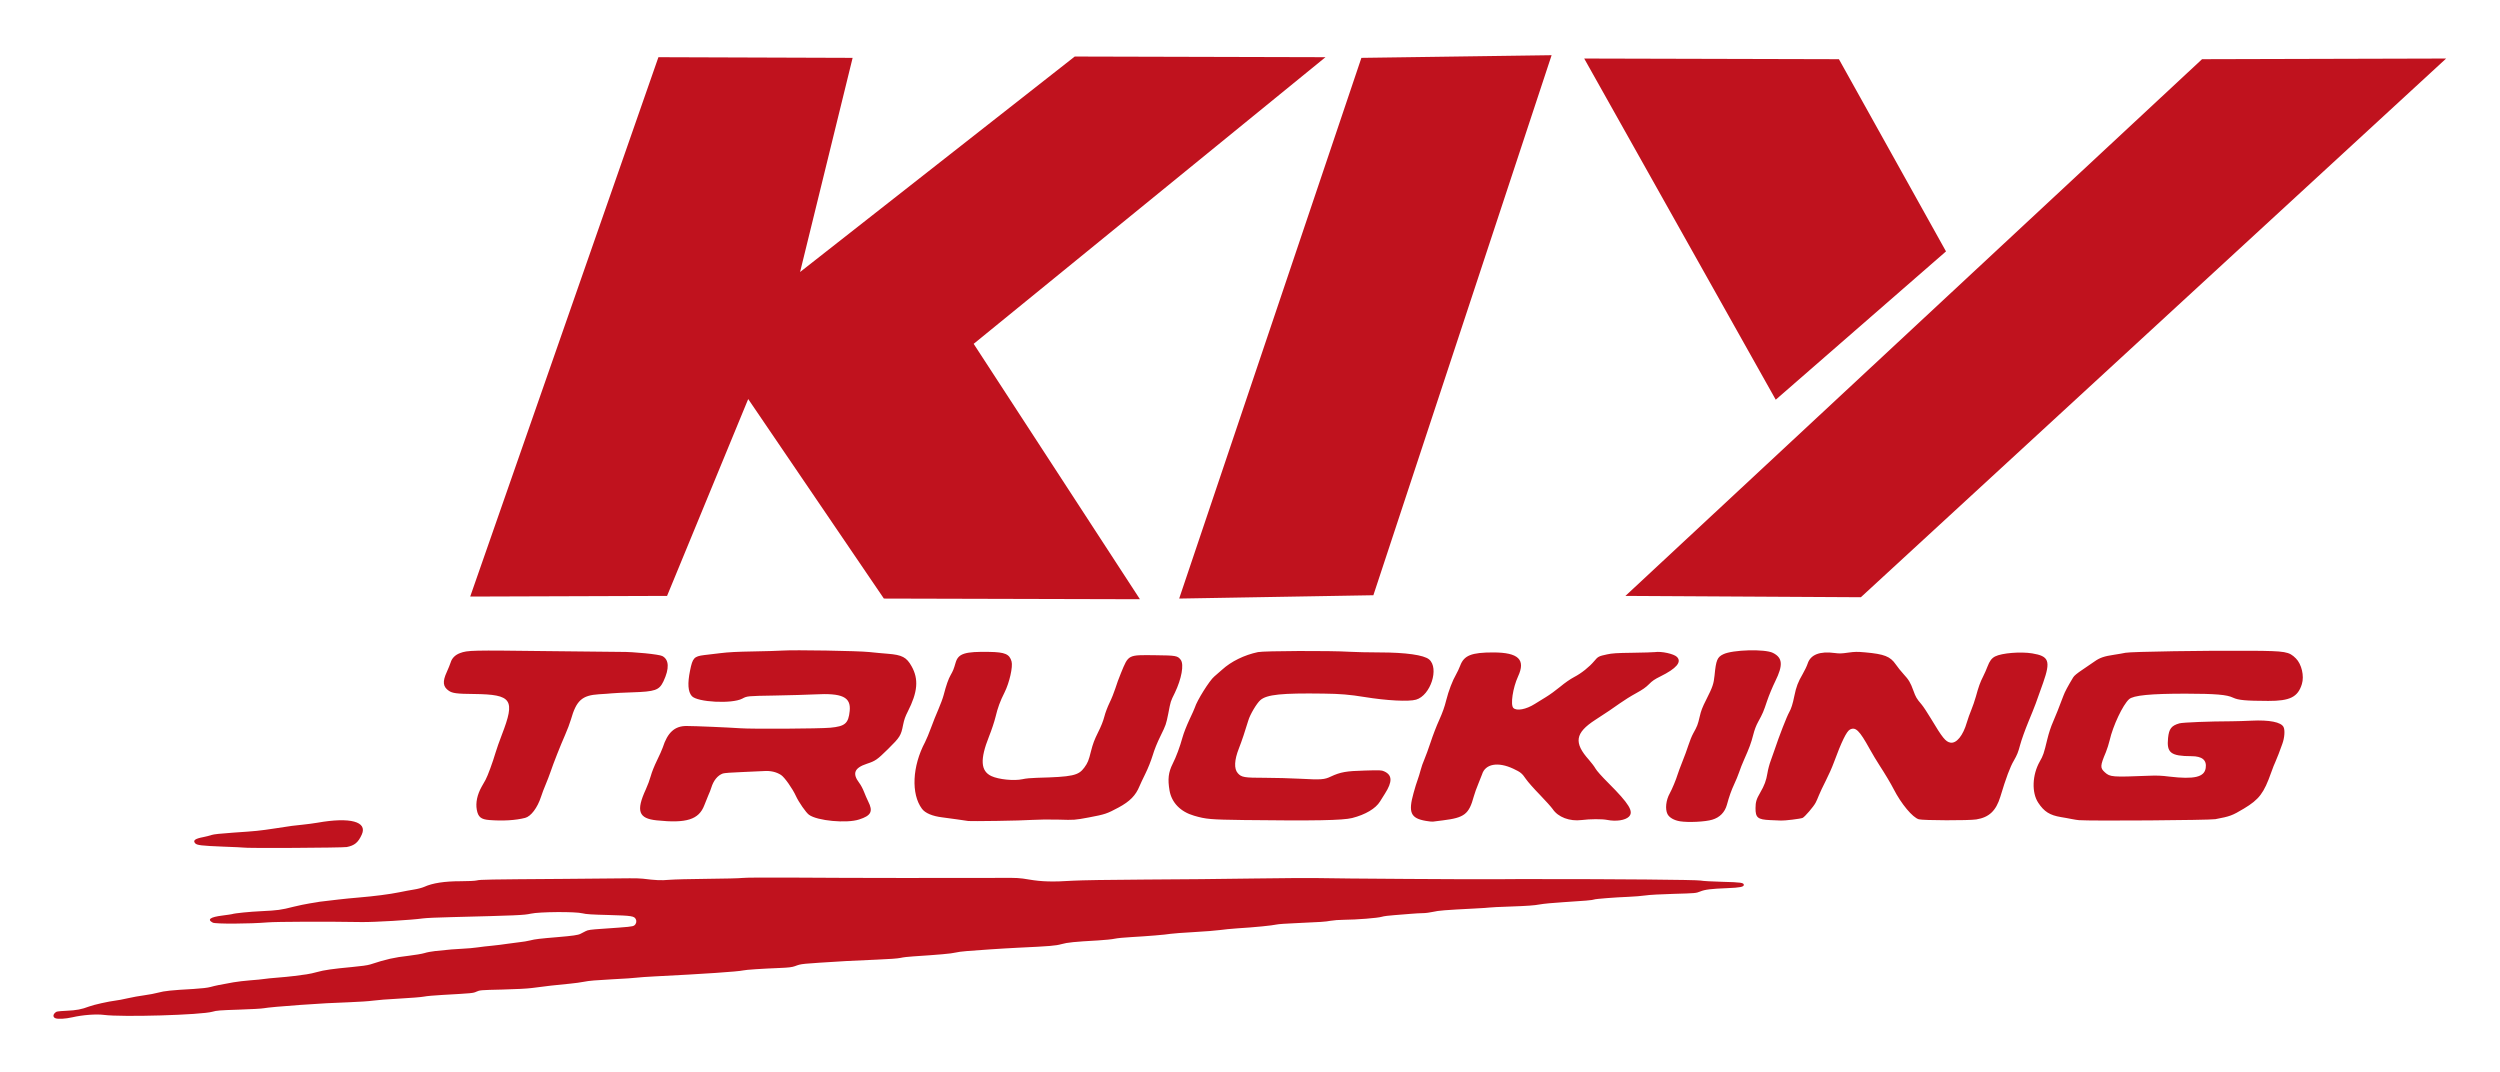
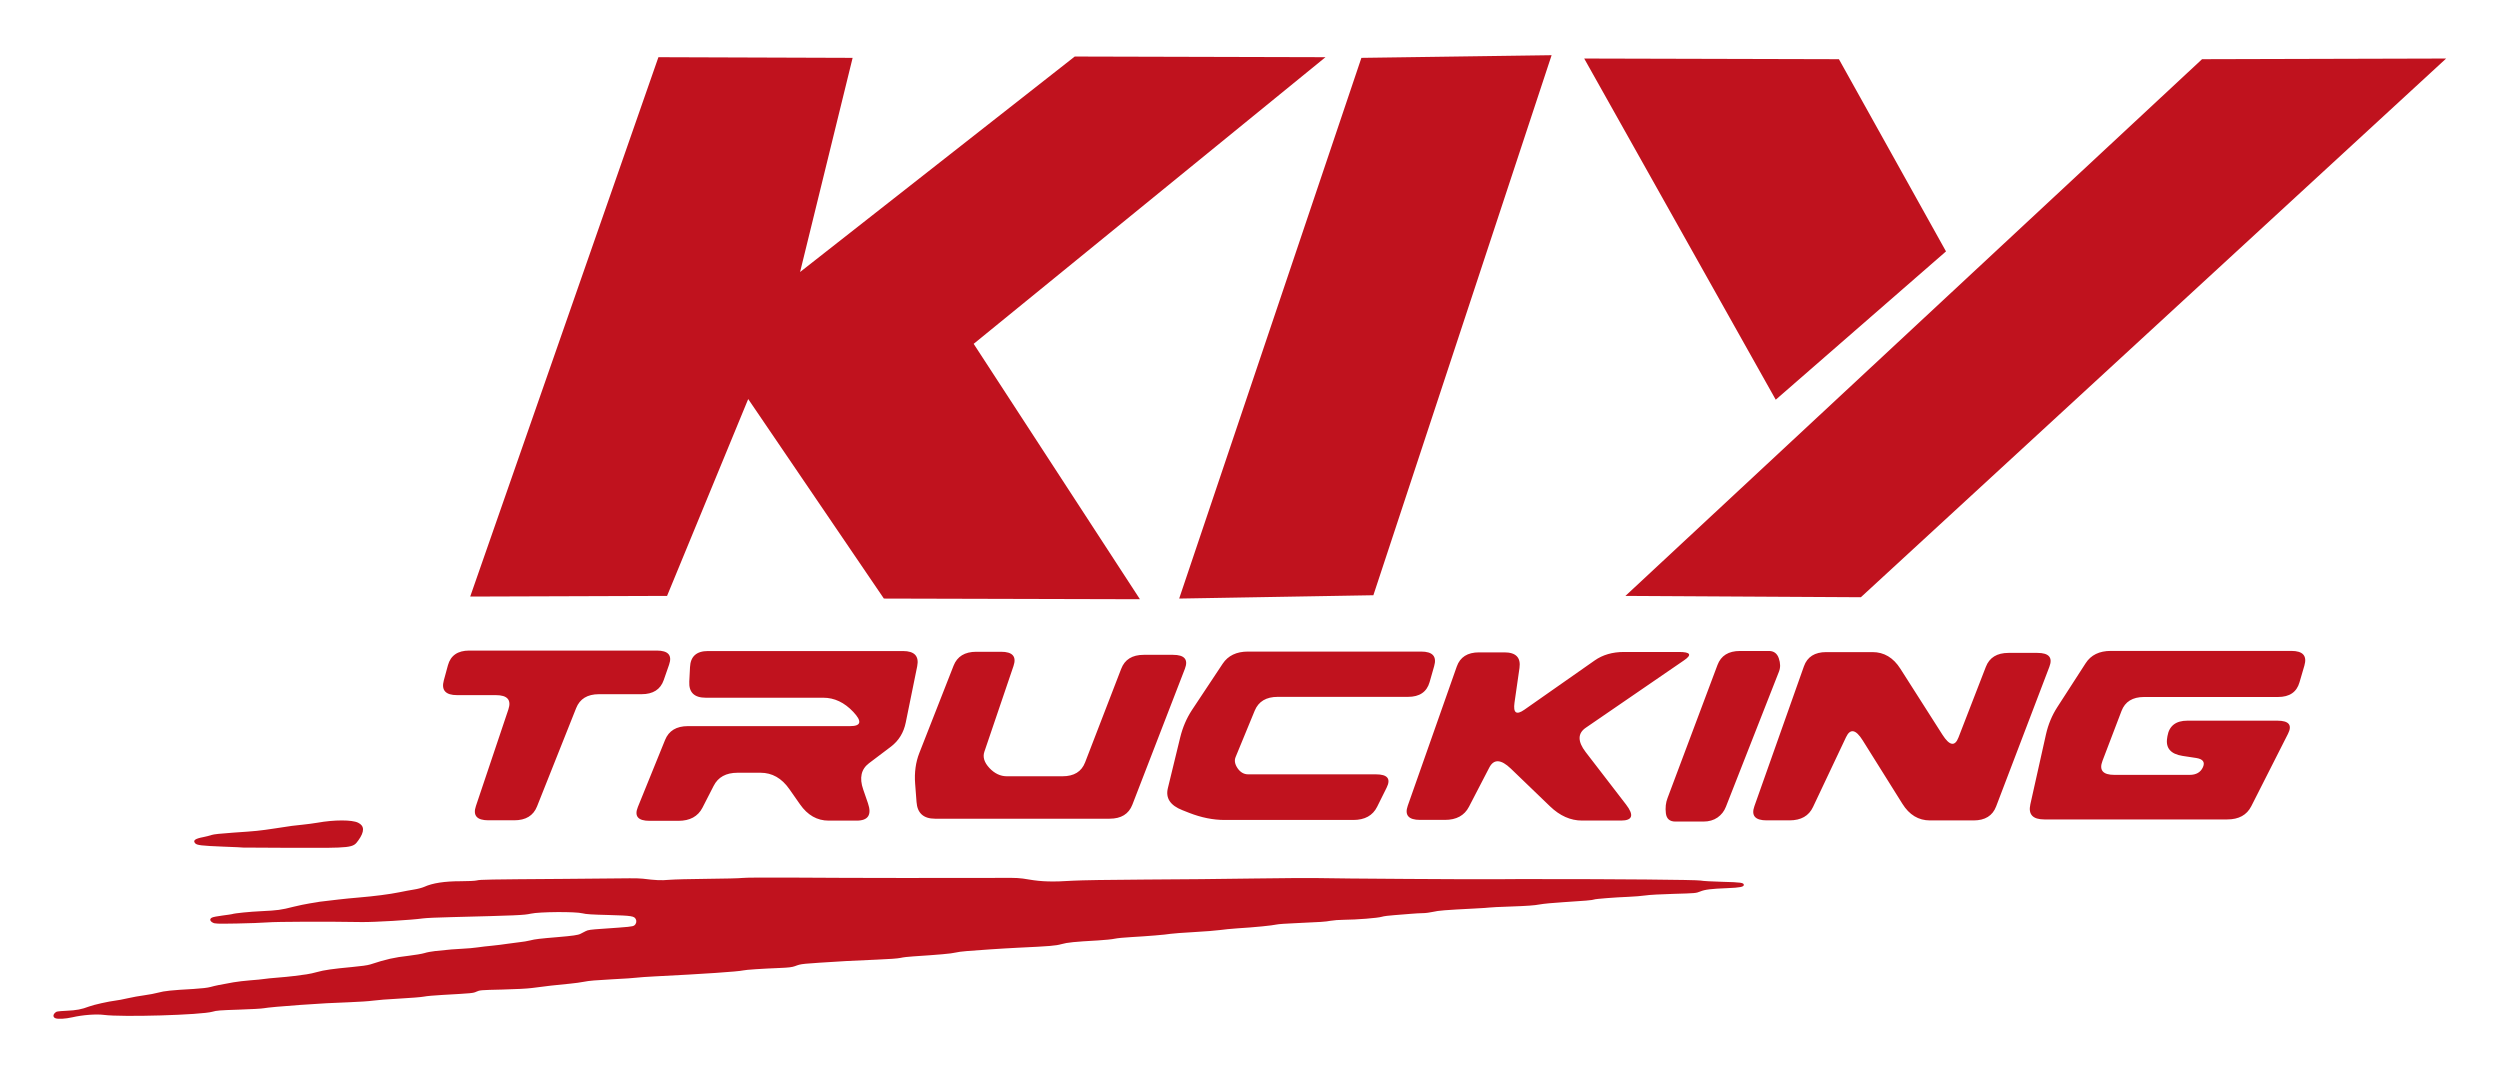
<svg xmlns="http://www.w3.org/2000/svg" viewBox="403 104 3759 1611" width="3759" height="1611">
  <g id="kiy">
    <path fill="#C0121E" fill-rule="evenodd" d="M2785.0,192.0L3073.0,705.0L3329.0,482.0L3168.0,193.0ZM4081.0,192.0L3714.0,193.0L2847.0,1000.0L3201.0,1002.0ZM2736.0,187.0L2450.0,191.0L2176.0,1004.0L2468.0,999.0ZM2396.0,190.0L2019.0,189.0L1606.0,513.0L1685.0,191.0L1393.0,190.0L1110.0,1001.0L1406.0,1000.0L1528.0,704.0L1732.0,1004.0L2117.0,1005.0L1867.0,621.0Z" />
  </g>
  <g id="trucking">
-     <path fill="#C0121E" fill-rule="evenodd" d="M486.3,1635.0C482.8,1633.6 482.4,1630.2 485.4,1627.2C487.8,1624.7 488.6,1624.6 502.9,1623.8C518.2,1623.1 525.4,1621.7 536.9,1617.4C543.9,1614.7 566.6,1609.7 576.5,1608.5C579.8,1608.2 588.1,1606.6 595.0,1605.0C601.9,1603.4 613.1,1601.4 620.0,1600.5C626.9,1599.6 636.3,1597.8 641.0,1596.5C649.8,1594.0 661.5,1592.8 694.0,1591.0C706.6,1590.2 714.9,1589.3 720.0,1587.9C727.3,1585.9 731.8,1585.0 754.0,1581.0C759.8,1580.0 771.2,1578.6 779.5,1578.0C787.8,1577.4 797.0,1576.5 800.0,1576.0C803.0,1575.5 811.9,1574.6 819.8,1574.0C827.7,1573.4 839.2,1572.3 845.3,1571.5C851.5,1570.6 859.9,1569.5 864.0,1569.0C868.1,1568.4 875.3,1566.9 880.0,1565.5C890.0,1562.6 903.6,1560.7 932.5,1558.0C945.8,1556.8 955.7,1555.4 959.5,1554.2C984.0,1546.2 995.5,1543.6 1017.5,1541.1C1026.8,1540.0 1037.5,1538.2 1041.1,1537.1C1044.7,1535.9 1052.0,1534.6 1057.3,1534.0C1080.1,1531.6 1086.2,1531.1 1098.5,1530.5C1105.7,1530.2 1115.8,1529.3 1121.0,1528.5C1126.2,1527.7 1135.9,1526.6 1142.5,1526.0C1149.1,1525.4 1159.9,1524.0 1166.5,1523.0C1173.1,1522.0 1181.7,1520.9 1185.5,1520.5C1189.3,1520.2 1196.0,1519.0 1200.2,1518.0C1207.4,1516.1 1214.6,1515.3 1242.0,1513.0C1264.2,1511.1 1272.2,1510.0 1275.8,1508.1C1277.8,1507.1 1281.4,1505.2 1283.6,1504.1C1287.1,1502.2 1291.0,1501.7 1309.1,1500.5C1349.5,1497.7 1353.9,1497.3 1356.5,1495.6C1359.5,1493.6 1360.6,1489.7 1359.1,1486.4C1356.8,1481.3 1353.2,1480.8 1318.0,1479.8C1292.8,1479.2 1284.0,1478.6 1279.0,1477.3C1268.4,1474.5 1214.0,1474.9 1201.0,1477.8C1191.0,1480.1 1180.1,1480.5 1081.6,1483.0C1062.4,1483.4 1043.3,1484.3 1039.1,1484.9C1022.5,1487.3 965.6,1490.7 946.5,1490.4C895.2,1489.5 818.5,1489.8 805.5,1490.9C777.8,1493.2 727.0,1493.4 723.0,1491.3C714.0,1486.6 718.9,1482.9 737.5,1480.6C744.7,1479.7 751.1,1478.7 751.8,1478.5C755.7,1477.1 779.0,1474.8 796.6,1474.0C820.0,1472.9 825.7,1472.2 844.3,1467.4C851.9,1465.5 862.7,1463.3 868.3,1462.4C873.9,1461.6 879.2,1460.7 880.0,1460.5C880.8,1460.2 885.3,1459.6 890.0,1459.1C894.7,1458.5 904.6,1457.4 912.0,1456.5C919.4,1455.6 933.1,1454.3 942.5,1453.5C965.3,1451.6 988.9,1448.6 1003.5,1445.6C1010.1,1444.2 1020.0,1442.4 1025.5,1441.5C1030.9,1440.7 1037.9,1438.8 1040.8,1437.5C1053.3,1431.8 1071.2,1429.0 1096.0,1429.0C1106.9,1429.0 1117.5,1428.5 1120.0,1427.8C1125.2,1426.5 1135.7,1426.3 1251.0,1425.5C1298.0,1425.1 1342.3,1424.7 1349.5,1424.6C1356.7,1424.5 1365.7,1424.7 1369.5,1425.2C1389.1,1427.6 1396.9,1428.0 1409.0,1426.9C1415.9,1426.3 1442.0,1425.6 1467.0,1425.4C1492.0,1425.2 1515.4,1424.6 1519.0,1424.1C1523.0,1423.5 1555.9,1423.3 1603.5,1423.6C1676.0,1424.2 1848.6,1424.3 1908.5,1424.0C1932.6,1423.8 1935.6,1424.0 1950.5,1426.5C1969.4,1429.7 1985.9,1430.2 2016.5,1428.2C2028.7,1427.5 2070.7,1426.8 2124.5,1426.5C2172.9,1426.3 2247.1,1425.6 2289.5,1424.9C2331.8,1424.3 2374.8,1424.0 2385.0,1424.3C2407.7,1425.0 2630.1,1426.4 2653.0,1426.0C2662.1,1425.9 2675.9,1425.8 2683.8,1425.8C2691.6,1425.8 2703.8,1425.8 2711.0,1425.8C2830.6,1425.7 2954.6,1426.8 2960.0,1428.0C2963.0,1428.7 2977.9,1429.5 2993.0,1429.9C3020.9,1430.6 3025.0,1431.2 3025.0,1434.6C3025.0,1437.5 3018.9,1438.7 3000.5,1439.4C2975.3,1440.4 2966.6,1441.5 2959.3,1444.5C2953.2,1447.0 2952.2,1447.1 2919.7,1448.0C2900.8,1448.5 2882.4,1449.5 2877.0,1450.4C2871.8,1451.2 2860.1,1452.1 2851.0,1452.5C2832.0,1453.2 2801.4,1455.6 2799.9,1456.5C2798.5,1457.4 2784.1,1458.7 2754.0,1460.5C2739.0,1461.4 2723.2,1462.9 2717.5,1464.0C2710.2,1465.4 2698.9,1466.2 2675.5,1467.0C2657.9,1467.6 2642.9,1468.3 2642.1,1468.6C2641.4,1468.8 2631.9,1469.5 2621.1,1470.0C2574.6,1472.4 2566.2,1473.1 2558.0,1475.0C2553.3,1476.1 2546.3,1477.0 2542.5,1477.0C2538.7,1477.0 2530.6,1477.5 2524.6,1478.0C2518.7,1478.6 2507.4,1479.5 2499.6,1480.0C2491.9,1480.5 2483.2,1481.6 2480.5,1482.5C2474.9,1484.3 2442.7,1486.9 2423.5,1487.0C2416.9,1487.0 2407.9,1487.7 2403.5,1488.5C2395.2,1490.0 2390.7,1490.3 2350.5,1492.1C2337.3,1492.6 2324.7,1493.5 2322.5,1494.1C2316.1,1495.6 2289.4,1498.3 2262.9,1499.9C2254.3,1500.5 2242.8,1501.6 2237.4,1502.4C2232.0,1503.2 2214.2,1504.6 2198.0,1505.5C2181.8,1506.4 2166.0,1507.6 2163.0,1508.1C2155.9,1509.4 2127.6,1511.7 2104.3,1513.0C2094.3,1513.5 2083.1,1514.6 2079.3,1515.4C2075.6,1516.3 2064.4,1517.4 2054.5,1518.0C2018.6,1520.0 2007.7,1521.1 1999.0,1523.6C1990.3,1526.0 1982.6,1526.7 1933.5,1529.0C1922.5,1529.5 1903.6,1530.7 1891.5,1531.5C1879.4,1532.4 1863.9,1533.5 1857.0,1534.0C1850.1,1534.5 1842.0,1535.6 1839.0,1536.4C1834.1,1537.8 1813.7,1539.6 1776.5,1542.0C1769.3,1542.4 1760.6,1543.4 1757.0,1544.3C1752.9,1545.2 1739.8,1546.2 1721.5,1546.9C1705.5,1547.5 1685.1,1548.5 1676.0,1549.0C1604.6,1553.4 1608.8,1552.9 1598.0,1556.8C1593.8,1558.3 1588.7,1558.9 1576.5,1559.4C1548.7,1560.5 1524.6,1562.1 1520.5,1563.1C1513.0,1564.9 1461.4,1568.4 1387.5,1572.1C1375.4,1572.7 1363.2,1573.6 1360.5,1574.0C1357.8,1574.5 1340.9,1575.6 1323.0,1576.5C1300.3,1577.7 1287.8,1578.7 1281.5,1580.1C1276.5,1581.1 1267.1,1582.4 1260.5,1583.0C1245.5,1584.3 1217.0,1587.5 1202.5,1589.6C1195.6,1590.5 1178.9,1591.4 1158.0,1591.9C1126.1,1592.6 1124.3,1592.8 1119.5,1595.0C1114.2,1597.4 1113.9,1597.4 1068.0,1600.0C1056.7,1600.6 1044.3,1601.7 1040.4,1602.5C1036.5,1603.3 1019.9,1604.6 1003.4,1605.5C987.0,1606.3 969.0,1607.8 963.5,1608.6C958.0,1609.4 941.8,1610.5 927.5,1611.0C902.9,1611.9 886.9,1612.7 854.5,1615.0C827.5,1616.9 804.5,1619.0 799.5,1620.0C796.8,1620.6 779.9,1621.5 762.0,1622.1C734.0,1623.0 728.5,1623.4 722.5,1625.2C706.0,1630.1 586.7,1633.6 559.3,1630.0C547.9,1628.5 527.4,1630.0 511.8,1633.6C501.1,1636.0 490.3,1636.6 486.3,1635.0ZM768.7,1378.4C768.6,1378.2 755.0,1377.6 738.5,1377.0C706.1,1375.7 699.1,1374.9 696.5,1372.0C692.6,1367.7 696.2,1365.0 709.0,1362.6C713.1,1361.8 718.5,1360.4 721.0,1359.5C724.1,1358.4 734.4,1357.3 754.5,1355.9C787.4,1353.7 792.9,1353.2 816.5,1349.6C841.6,1345.7 845.4,1345.2 858.0,1344.0C864.3,1343.4 874.5,1342.0 880.5,1341.0C929.5,1332.3 955.8,1339.4 947.0,1358.8C941.6,1370.8 936.1,1375.3 924.4,1377.6C917.6,1378.8 769.9,1379.6 768.7,1378.4ZM2547.0,1338.3C2524.1,1334.4 2520.2,1325.8 2528.4,1296.5C2530.5,1288.8 2533.3,1279.7 2534.6,1276.4C2535.9,1273.0 2537.8,1266.6 2539.0,1262.1C2540.1,1257.6 2542.7,1250.3 2544.7,1245.8C2546.7,1241.2 2550.9,1229.6 2554.1,1220.0C2557.2,1210.4 2563.0,1195.3 2567.0,1186.6C2572.1,1175.2 2575.1,1166.8 2577.5,1157.0C2581.1,1142.7 2587.0,1127.3 2592.4,1118.0C2594.2,1115.0 2596.9,1109.1 2598.5,1105.0C2604.3,1089.4 2615.4,1085.0 2648.4,1085.0C2686.3,1085.1 2697.3,1095.8 2685.5,1121.2C2677.7,1138.2 2673.8,1163.9 2678.5,1168.5C2683.4,1173.4 2697.8,1170.7 2710.8,1162.4C2714.5,1160.0 2722.0,1155.4 2727.5,1152.1C2733.0,1148.8 2742.6,1141.8 2748.9,1136.6C2756.1,1130.6 2763.9,1125.2 2769.9,1122.0C2780.9,1116.3 2792.7,1106.8 2800.1,1098.0C2805.8,1091.1 2806.9,1090.6 2819.5,1087.9C2826.9,1086.3 2833.7,1085.8 2857.8,1085.5C2873.9,1085.3 2888.9,1084.8 2891.3,1084.5C2901.1,1083.0 2919.8,1087.1 2924.4,1091.7C2932.1,1099.3 2923.7,1109.2 2899.5,1121.1C2890.8,1125.4 2887.3,1127.8 2882.4,1132.8C2877.7,1137.5 2873.1,1140.8 2862.9,1146.4C2855.5,1150.4 2844.5,1157.3 2838.5,1161.6C2827.7,1169.3 2819.6,1174.8 2801.5,1186.5C2771.3,1206.1 2769.0,1220.7 2792.2,1246.6C2795.9,1250.8 2800.3,1256.6 2801.9,1259.5C2803.8,1262.9 2811.2,1271.2 2821.2,1281.2C2852.8,1312.8 2859.8,1324.4 2852.2,1332.0C2846.7,1337.4 2832.9,1339.5 2819.4,1336.8C2811.8,1335.3 2793.7,1335.4 2781.2,1337.0C2763.1,1339.3 2745.7,1332.7 2737.6,1320.5C2735.6,1317.6 2726.9,1307.9 2718.3,1299.0C2709.6,1290.1 2700.3,1279.6 2697.5,1275.5C2691.5,1266.7 2689.5,1265.1 2678.5,1259.9C2655.4,1249.0 2636.2,1252.5 2631.4,1268.4C2631.1,1269.5 2628.6,1275.7 2626.0,1282.0C2623.3,1288.3 2620.2,1297.1 2619.0,1301.5C2611.7,1328.3 2605.0,1333.5 2572.5,1337.5C2565.3,1338.3 2558.6,1339.2 2557.5,1339.4C2556.4,1339.6 2551.7,1339.1 2547.0,1338.3ZM2929.0,1338.9C2920.0,1337.4 2912.9,1333.3 2910.2,1328.0C2906.5,1320.5 2907.9,1307.2 2913.6,1297.0C2917.0,1291.0 2923.3,1275.8 2925.4,1268.7C2926.3,1265.6 2929.6,1256.9 2932.6,1249.3C2935.7,1241.7 2939.8,1230.5 2941.7,1224.5C2943.6,1218.5 2946.8,1210.6 2948.8,1207.0C2955.0,1195.9 2955.9,1193.5 2958.6,1181.8C2960.7,1172.6 2962.5,1167.8 2968.7,1155.6C2978.2,1136.8 2979.7,1132.2 2981.0,1119.6C2983.2,1096.6 2985.1,1092.0 2994.2,1087.7C3008.2,1080.9 3056.8,1079.6 3068.8,1085.7C3083.4,1093.0 3084.3,1104.0 3072.3,1128.3C3068.2,1136.6 3062.7,1149.9 3060.0,1157.9C3054.6,1174.1 3053.5,1176.7 3046.7,1189.1C3043.4,1195.1 3041.1,1201.2 3039.1,1209.1C3036.0,1221.2 3033.1,1229.0 3025.5,1246.0C3022.9,1251.8 3019.5,1260.3 3018.0,1265.0C3016.4,1269.7 3013.1,1277.8 3010.6,1283.0C3006.4,1292.0 3003.0,1301.4 2999.6,1314.0C2996.5,1325.3 2988.8,1333.2 2977.5,1336.5C2967.1,1339.7 2941.4,1340.9 2929.0,1338.9ZM1390.5,1337.5C1363.0,1334.7 1359.1,1323.4 1374.1,1290.8C1376.8,1285.0 1380.1,1276.0 1381.5,1270.8C1383.0,1265.2 1386.7,1255.9 1390.8,1247.5C1394.6,1239.8 1398.5,1231.0 1399.5,1228.0C1406.7,1205.4 1417.5,1195.6 1435.0,1195.6C1448.0,1195.6 1498.6,1197.8 1516.0,1199.0C1533.6,1200.3 1634.9,1199.7 1651.5,1198.2C1673.7,1196.1 1678.7,1191.8 1680.6,1173.0C1682.7,1152.0 1669.5,1145.8 1627.8,1148.1C1617.7,1148.6 1590.8,1149.4 1568.0,1149.8C1526.5,1150.5 1526.5,1150.5 1519.0,1154.5C1503.6,1162.6 1451.4,1159.9 1443.2,1150.6C1437.4,1144.0 1436.6,1131.7 1440.6,1112.1C1444.4,1093.3 1446.6,1090.9 1461.6,1089.0C1465.9,1088.5 1476.9,1087.2 1486.0,1086.1C1498.0,1084.6 1511.6,1083.9 1535.5,1083.5C1553.7,1083.2 1573.5,1082.6 1579.5,1082.2C1597.4,1081.0 1693.2,1082.6 1710.0,1084.4C1718.0,1085.3 1730.6,1086.4 1738.0,1087.0C1759.4,1088.7 1766.1,1092.3 1773.6,1105.7C1784.6,1125.2 1782.9,1144.6 1767.9,1174.0C1764.2,1181.2 1762.5,1186.0 1760.9,1193.9C1757.8,1210.0 1756.3,1212.4 1738.3,1230.2C1721.7,1246.5 1719.4,1248.1 1706.4,1252.4C1687.6,1258.6 1684.2,1267.0 1694.9,1281.1C1697.2,1284.0 1700.4,1290.1 1702.1,1294.5C1703.8,1298.9 1706.6,1305.4 1708.4,1309.0C1716.1,1324.1 1712.9,1330.4 1694.7,1336.2C1675.9,1342.3 1631.8,1338.2 1619.4,1329.1C1615.0,1326.0 1603.9,1310.0 1599.8,1301.0C1594.6,1289.6 1582.6,1272.6 1577.3,1269.2C1570.1,1264.6 1561.4,1262.6 1551.0,1263.4C1546.3,1263.7 1531.5,1264.4 1518.0,1264.9C1503.5,1265.4 1492.1,1266.3 1490.0,1267.0C1482.1,1269.8 1475.8,1277.5 1472.5,1288.4C1471.7,1291.1 1469.7,1296.3 1468.0,1299.9C1466.4,1303.5 1463.7,1310.2 1462.0,1314.8C1453.8,1336.3 1435.3,1342.2 1390.5,1337.5ZM1858.5,1338.4C1856.8,1338.2 1849.4,1337.1 1842.0,1336.0C1834.6,1335.0 1824.6,1333.6 1819.9,1333.0C1805.0,1331.2 1794.0,1326.6 1789.2,1320.0C1772.7,1297.8 1774.7,1256.0 1793.9,1219.9C1796.0,1215.8 1800.1,1206.0 1803.0,1198.0C1805.9,1190.0 1810.8,1177.7 1814.0,1170.5C1817.1,1163.3 1820.7,1153.7 1821.9,1149.0C1825.7,1134.3 1829.1,1124.7 1832.4,1119.0C1836.0,1112.7 1837.0,1110.3 1839.9,1100.3C1843.9,1086.6 1853.7,1083.5 1890.7,1084.2C1914.2,1084.6 1920.9,1087.5 1924.0,1098.6C1926.2,1106.5 1920.8,1130.4 1913.5,1145.0C1906.7,1158.5 1903.2,1168.1 1899.9,1181.9C1898.2,1188.9 1893.9,1201.9 1890.0,1211.6C1876.4,1245.8 1877.4,1263.3 1893.6,1270.9C1904.4,1276.0 1927.8,1278.4 1940.4,1275.6C1945.0,1274.5 1953.9,1273.7 1962.3,1273.5C2015.6,1272.1 2024.6,1270.2 2033.4,1258.1C2038.6,1250.9 2039.9,1247.8 2043.5,1233.2C2046.3,1222.3 2048.4,1216.6 2053.9,1205.5C2058.6,1196.2 2061.8,1188.1 2063.5,1181.5C2064.9,1175.8 2068.4,1166.7 2071.4,1160.5C2074.4,1154.5 2078.2,1144.8 2080.0,1139.2C2081.7,1133.5 2085.6,1122.9 2088.6,1115.7C2100.0,1088.0 2098.6,1088.7 2140.4,1089.2C2171.3,1089.5 2173.8,1090.0 2178.4,1096.2C2183.5,1103.2 2179.6,1124.6 2169.6,1145.5C2162.8,1159.4 2163.4,1157.5 2159.6,1177.1C2156.4,1193.0 2156.0,1194.2 2148.2,1210.1C2142.8,1221.0 2138.8,1231.0 2136.1,1240.0C2133.5,1248.3 2129.4,1258.8 2125.1,1267.5C2121.3,1275.2 2117.4,1283.5 2116.4,1286.0C2110.7,1300.0 2101.9,1309.0 2084.8,1318.2C2067.3,1327.6 2064.5,1328.5 2040.2,1333.1C2018.5,1337.1 2018.5,1337.1 1995.0,1336.4C1981.2,1336.0 1964.7,1336.2 1955.0,1336.8C1937.9,1338.0 1863.8,1339.1 1858.5,1338.4ZM1138.7,1337.0C1126.2,1336.0 1121.9,1332.5 1119.9,1321.5C1118.0,1311.0 1120.5,1299.0 1127.1,1287.1C1128.9,1284.0 1131.5,1279.2 1133.1,1276.5C1136.3,1270.7 1143.9,1250.0 1148.1,1235.7C1149.7,1230.3 1153.9,1218.2 1157.5,1209.0C1178.1,1155.7 1173.0,1148.2 1116.0,1147.5C1090.1,1147.3 1083.3,1146.4 1077.9,1142.7C1068.9,1136.6 1068.1,1128.9 1074.8,1114.4C1077.1,1109.3 1079.7,1102.9 1080.6,1100.1C1082.5,1093.7 1087.4,1088.7 1094.7,1086.0C1106.2,1081.7 1112.1,1081.6 1225.0,1083.0C1283.6,1083.7 1334.0,1084.3 1337.0,1084.2C1355.4,1084.0 1393.8,1087.8 1398.8,1090.4C1409.1,1095.7 1409.7,1109.3 1400.5,1128.6C1394.1,1141.8 1388.3,1143.9 1353.5,1145.0C1339.8,1145.5 1326.0,1146.1 1323.0,1146.5C1320.0,1146.8 1311.2,1147.5 1303.5,1147.9C1278.1,1149.5 1269.6,1157.2 1261.4,1186.0C1259.9,1191.2 1256.0,1201.6 1252.7,1209.0C1245.6,1225.1 1235.0,1252.0 1230.8,1264.5C1229.1,1269.5 1225.8,1278.0 1223.5,1283.5C1221.1,1289.0 1218.0,1297.3 1216.5,1302.0C1211.1,1318.6 1201.3,1331.6 1192.5,1333.8C1178.1,1337.5 1158.8,1338.6 1138.7,1337.0ZM2273.0,1337.0C2223.0,1336.3 2216.5,1335.8 2198.4,1330.5C2178.0,1324.6 2164.7,1310.9 2161.5,1292.6C2158.6,1275.5 2159.8,1265.3 2166.2,1252.5C2171.4,1242.3 2177.1,1227.0 2181.0,1212.8C2182.8,1206.2 2187.1,1195.4 2191.4,1186.1C2195.5,1177.5 2199.1,1169.4 2199.5,1168.0C2202.7,1157.4 2221.7,1127.0 2228.8,1121.2C2231.3,1119.2 2236.6,1114.5 2240.6,1110.9C2254.2,1098.5 2274.0,1088.8 2294.5,1084.5C2303.7,1082.6 2403.2,1082.2 2432.1,1084.0C2440.6,1084.5 2461.0,1085.0 2477.5,1085.0C2516.6,1085.0 2544.0,1088.9 2551.8,1095.5C2567.3,1108.6 2554.0,1149.7 2532.2,1156.0C2521.2,1159.2 2488.3,1157.5 2454.5,1152.0C2432.4,1148.4 2418.3,1147.2 2393.0,1146.9C2329.9,1146.0 2307.9,1148.3 2298.2,1156.6C2292.7,1161.3 2282.5,1178.4 2279.9,1187.5C2275.9,1201.0 2269.7,1219.6 2265.8,1229.3C2258.9,1246.8 2258.3,1259.9 2264.1,1266.5C2269.6,1272.8 2273.8,1273.5 2305.0,1273.5C2320.1,1273.5 2343.8,1274.2 2357.5,1274.9C2389.6,1276.6 2394.3,1276.3 2404.1,1271.6C2418.4,1264.9 2427.3,1263.3 2455.2,1262.6C2478.3,1261.9 2480.2,1262.0 2484.2,1263.8C2496.5,1269.3 2496.9,1279.3 2485.4,1297.3C2482.7,1301.5 2479.4,1306.8 2478.0,1309.1C2471.5,1319.7 2456.1,1328.9 2436.0,1334.0C2421.9,1337.5 2380.1,1338.3 2273.0,1337.0ZM3064.5,1337.1C3045.9,1336.3 3042.5,1333.4 3042.6,1319.0C3042.7,1309.8 3043.9,1305.7 3049.6,1295.9C3056.0,1284.9 3058.7,1277.6 3060.5,1266.6C3061.3,1261.2 3063.6,1252.7 3065.5,1247.7C3067.3,1242.6 3070.0,1235.1 3071.4,1231.0C3077.8,1211.6 3089.9,1180.6 3093.2,1175.0C3096.2,1169.8 3098.6,1162.4 3101.0,1150.3C3103.8,1136.6 3106.6,1129.3 3113.4,1117.7C3116.3,1112.7 3119.8,1105.5 3121.0,1101.8C3125.3,1088.3 3139.3,1082.8 3161.9,1085.9C3168.7,1086.8 3172.2,1086.7 3181.8,1085.3C3192.0,1083.9 3195.2,1083.8 3207.5,1084.9C3236.3,1087.5 3245.2,1091.0 3253.4,1102.9C3256.2,1107.0 3261.5,1113.6 3265.1,1117.5C3273.1,1126.1 3275.7,1130.6 3280.0,1142.5C3283.5,1152.2 3284.9,1154.6 3292.1,1163.0C3294.7,1166.0 3300.9,1175.4 3306.0,1183.9C3323.8,1213.6 3328.3,1219.2 3335.6,1220.6C3344.7,1222.3 3354.7,1210.0 3360.4,1190.1C3361.9,1184.9 3364.9,1176.6 3367.0,1171.6C3369.1,1166.6 3372.2,1157.5 3373.9,1151.5C3378.0,1136.5 3380.4,1129.8 3384.9,1121.0C3387.0,1116.9 3389.9,1110.2 3391.4,1106.2C3394.6,1097.8 3397.7,1093.7 3402.9,1091.0C3413.0,1085.9 3440.9,1083.6 3458.5,1086.4C3483.9,1090.6 3486.6,1097.6 3475.1,1130.5C3464.8,1160.0 3462.7,1165.6 3453.1,1188.8C3447.8,1201.7 3442.4,1216.7 3440.4,1224.3C3437.6,1235.0 3435.8,1239.3 3431.1,1247.5C3425.4,1257.1 3419.2,1273.7 3410.7,1302.0C3404.2,1323.2 3393.8,1333.0 3374.5,1336.1C3363.4,1337.9 3294.7,1337.7 3288.2,1335.9C3278.8,1333.3 3261.6,1312.6 3250.3,1290.5C3246.0,1282.1 3237.8,1268.3 3228.6,1254.1C3224.8,1248.3 3218.4,1237.6 3214.3,1230.2C3198.8,1202.1 3193.0,1196.5 3184.5,1201.0C3179.5,1203.7 3172.1,1218.7 3160.2,1251.0C3157.7,1257.9 3152.3,1270.0 3148.2,1278.0C3144.1,1286.0 3139.5,1295.8 3137.9,1299.8C3136.3,1303.9 3134.1,1308.9 3133.0,1310.9C3130.0,1316.8 3116.5,1332.5 3113.4,1333.8C3110.1,1335.2 3086.3,1338.1 3081.0,1337.8C3079.1,1337.7 3071.7,1337.4 3064.5,1337.1ZM3529.0,1337.2C3527.1,1337.1 3522.1,1336.3 3518.0,1335.5C3513.9,1334.6 3506.7,1333.4 3502.0,1332.6C3485.1,1329.8 3476.6,1324.5 3467.7,1311.0C3457.6,1295.8 3458.6,1269.1 3470.0,1249.0C3475.2,1239.9 3476.1,1237.3 3481.4,1215.3C3483.6,1206.3 3486.7,1196.7 3490.0,1189.3C3494.6,1178.7 3498.2,1169.6 3505.6,1150.0C3507.7,1144.3 3512.2,1135.8 3520.2,1122.6C3521.8,1119.9 3526.0,1116.5 3534.0,1111.1C3540.3,1106.9 3548.6,1101.3 3552.3,1098.6C3560.2,1093.0 3566.7,1090.7 3581.7,1088.5C3587.6,1087.6 3595.4,1086.3 3599.0,1085.5C3607.1,1083.8 3721.6,1082.0 3788.6,1082.5C3840.0,1082.9 3844.7,1083.7 3855.1,1094.0C3863.7,1102.6 3867.9,1120.4 3864.1,1132.6C3858.1,1152.1 3846.2,1158.0 3813.5,1157.9C3779.7,1157.8 3768.6,1156.8 3760.6,1153.0C3751.3,1148.5 3734.6,1147.1 3689.4,1147.0C3636.5,1147.0 3610.6,1149.5 3604.2,1155.4C3594.9,1163.8 3580.0,1195.4 3575.1,1217.0C3573.9,1222.2 3571.3,1230.3 3569.4,1235.0C3560.7,1255.6 3560.6,1258.7 3567.8,1265.2C3575.8,1272.4 3578.6,1272.6 3634.4,1270.4C3645.8,1269.9 3653.1,1270.2 3664.9,1271.7C3702.2,1276.1 3717.5,1272.5 3719.5,1258.8C3721.3,1246.9 3714.2,1241.0 3698.1,1241.0C3666.9,1240.9 3660.6,1236.0 3662.9,1213.6C3664.3,1199.7 3668.0,1195.0 3680.1,1191.6C3685.3,1190.2 3725.1,1188.6 3759.0,1188.5C3765.9,1188.4 3779.2,1188.1 3788.5,1187.6C3815.3,1186.3 3832.8,1189.8 3836.5,1197.1C3838.9,1201.7 3838.1,1213.3 3834.7,1222.5C3833.3,1226.3 3830.8,1233.2 3829.1,1237.7C3827.4,1242.2 3825.2,1247.6 3824.2,1249.7C3823.1,1251.8 3820.3,1258.9 3818.0,1265.4C3807.0,1296.6 3799.9,1306.0 3776.9,1319.8C3759.2,1330.4 3756.2,1331.5 3734.0,1335.7C3725.4,1337.3 3546.6,1338.6 3529.0,1337.2Z" />
+     <path fill="#C0121E" fill-rule="evenodd" d="M3484.4,1106.7Q3492.5,1085.7 3466.5,1085.7L3423.0,1085.7Q3397.0,1085.7 3388.9,1106.7L3347.8,1212.8Q3339.7,1233.8 3323.7,1208.8L3260.4,1109.5Q3244.5,1084.5 3218.5,1084.5L3149.0,1084.5Q3123.0,1084.5 3115.4,1105.8L3040.9,1316.2Q3033.3,1337.5 3059.3,1337.5L3093.7,1337.5Q3119.7,1337.5 3129.1,1317.3L3178.7,1212.4Q3188.2,1192.3 3203.8,1217.3L3263.4,1312.5Q3279.0,1337.6 3305.0,1337.6L3370.4,1337.6Q3396.4,1337.6 3404.4,1316.5ZM2935.1,1096.9Q2953.6,1084.3 2927.6,1084.3L2844.9,1084.3Q2818.9,1084.3 2800.7,1097.1L2695.1,1171.1Q2676.9,1183.9 2680.2,1160.5L2687.7,1108.3Q2691.0,1084.9 2665.0,1084.9L2626.9,1084.9Q2600.9,1084.9 2593.4,1106.2L2519.7,1315.5Q2512.2,1336.8 2538.2,1336.8L2575.5,1336.8Q2601.5,1336.8 2611.7,1317.1L2642.3,1258.1Q2652.5,1238.4 2674.7,1259.7L2733.6,1316.4Q2755.8,1337.8 2781.8,1337.8L2840.4,1337.8Q2866.4,1337.8 2848.0,1313.8L2787.2,1234.8Q2768.9,1210.9 2787.3,1198.3ZM1781.1,1309.9Q1782.9,1335.0 1808.9,1335.0L2071.4,1335.0Q2097.4,1335.0 2105.6,1314.0L2184.6,1109.6Q2192.7,1088.6 2166.7,1088.6L2122.8,1088.6Q2096.8,1088.6 2088.8,1109.7L2034.6,1250.2Q2026.6,1271.2 2000.6,1271.2L1916.9,1271.2Q1902.4,1271.2 1890.7,1258.8L1890.7,1258.8Q1879.0,1246.3 1883.1,1234.3L1926.9,1105.4Q1934.2,1084.0 1908.2,1084.0L1871.0,1084.0Q1845.0,1084.0 1836.8,1104.9L1785.3,1236.2Q1777.1,1257.1 1779.0,1282.3ZM3867.9,1104.7Q3874.3,1082.7 3848.3,1082.7L3576.9,1082.7Q3550.9,1082.7 3539.0,1101.2L3496.4,1167.2Q3484.4,1185.7 3479.3,1208.3L3455.8,1313.5Q3450.8,1336.1 3476.8,1336.1L3751.9,1336.1Q3777.9,1336.1 3788.0,1316.3L3843.2,1207.4Q3853.3,1187.6 3827.3,1187.6L3692.0,1187.6Q3666.0,1187.6 3662.0,1210.7L3661.6,1213.3Q3657.7,1236.4 3684.8,1240.6L3705.2,1243.7Q3720.5,1246.1 3715.3,1257.6L3715.3,1257.6Q3710.1,1269.1 3695.3,1269.1L3582.2,1269.1Q3556.2,1269.1 3564.3,1248.0L3592.9,1173.0Q3600.9,1152.0 3626.9,1152.0L3828.2,1152.0Q3854.2,1152.0 3860.5,1130.0ZM3077.6,1093.8Q3073.8,1082.8 3062.8,1082.8L3019.3,1082.8Q2993.3,1082.8 2985.4,1103.9L2910.3,1304.0Q2906.3,1314.3 2907.8,1326.8L2907.8,1326.8Q2909.3,1339.3 2922.1,1339.3L2964.2,1339.3Q2976.7,1339.3 2985.5,1333.2L2985.5,1333.2Q2994.2,1327.1 2998.1,1317.0L3077.9,1113.7Q3081.4,1104.8 3077.6,1093.8ZM2559.4,1105.6Q2565.8,1083.7 2539.8,1083.7L2279.5,1083.7Q2253.5,1083.7 2241.4,1102.0L2195.1,1171.8Q2183.1,1190.2 2177.6,1212.6L2159.0,1289.1Q2153.5,1311.5 2180.9,1322.2L2191.0,1326.2Q2218.4,1336.9 2244.4,1336.9L2437.8,1336.9Q2463.8,1336.9 2473.7,1317.0L2488.0,1288.2Q2497.9,1268.3 2471.9,1268.3L2279.8,1268.3Q2270.1,1268.3 2263.8,1259.1L2263.8,1259.1Q2257.6,1249.9 2260.9,1242.2L2289.6,1172.5Q2298.2,1151.8 2324.2,1151.8L2520.1,1151.8Q2546.1,1151.8 2552.5,1129.8ZM1782.1,1105.8Q1786.7,1082.9 1760.7,1082.9L1467.6,1082.9Q1441.6,1082.9 1440.5,1107.1L1439.4,1128.9Q1438.2,1153.1 1464.2,1153.1L1641.0,1153.1Q1665.9,1153.1 1686.0,1174.4L1686.0,1174.4Q1706.2,1195.8 1681.3,1195.8L1437.4,1195.8Q1411.4,1195.8 1403.0,1216.6L1362.1,1317.4Q1353.6,1338.2 1379.6,1338.2L1423.0,1338.2Q1449.0,1338.2 1459.2,1318.5L1476.0,1285.7Q1486.0,1265.9 1512.0,1265.9L1546.6,1265.9Q1572.6,1265.9 1589.8,1290.4L1605.9,1313.4Q1623.0,1337.9 1649.0,1337.9L1691.0,1337.9Q1717.0,1337.9 1708.1,1311.9L1700.9,1291.0Q1691.9,1265.0 1709.6,1251.6L1742.7,1226.6Q1760.3,1213.1 1764.9,1190.3ZM1118.6,1315.9Q1111.3,1337.4 1137.3,1337.4L1176.2,1337.4Q1202.2,1337.4 1210.5,1316.5L1269.3,1168.7Q1277.6,1147.8 1303.6,1147.8L1367.6,1147.8Q1393.6,1147.8 1401.0,1126.5L1409.0,1103.5Q1416.5,1082.2 1390.5,1082.2L1108.6,1082.2Q1082.6,1082.2 1076.5,1104.3L1070.3,1127.1Q1064.3,1149.2 1090.3,1149.2L1148.6,1149.2Q1174.6,1149.2 1167.4,1170.7ZM486.3,1635.0C482.8,1633.6 482.4,1630.2 485.4,1627.2C487.8,1624.7 488.6,1624.6 502.9,1623.8C518.2,1623.1 525.4,1621.7 536.9,1617.4C543.9,1614.7 566.6,1609.7 576.5,1608.5C579.8,1608.2 588.1,1606.6 595.0,1605.0C601.9,1603.4 613.1,1601.4 620.0,1600.5C626.9,1599.6 636.3,1597.8 641.0,1596.5C649.8,1594.0 661.5,1592.8 694.0,1591.0C706.6,1590.2 714.9,1589.3 720.0,1587.9C727.3,1585.9 731.8,1585.0 754.0,1581.0C759.8,1580.0 771.2,1578.6 779.5,1578.0C787.8,1577.4 797.0,1576.5 800.0,1576.0C803.0,1575.5 811.9,1574.6 819.8,1574.0C827.7,1573.4 839.2,1572.3 845.3,1571.5C851.5,1570.6 859.9,1569.5 864.0,1569.0C868.1,1568.4 875.3,1566.9 880.0,1565.5C890.0,1562.6 903.6,1560.7 932.5,1558.0C945.8,1556.8 955.7,1555.4 959.5,1554.2C984.0,1546.2 995.5,1543.6 1017.5,1541.1C1026.8,1540.0 1037.5,1538.2 1041.1,1537.1C1044.7,1535.9 1052.0,1534.6 1057.3,1534.0C1080.1,1531.6 1086.2,1531.1 1098.5,1530.5C1105.7,1530.2 1115.8,1529.3 1121.0,1528.5C1126.2,1527.7 1135.9,1526.6 1142.5,1526.0C1149.1,1525.4 1159.9,1524.0 1166.5,1523.0C1173.1,1522.0 1181.7,1520.9 1185.5,1520.5C1189.3,1520.2 1196.0,1519.0 1200.2,1518.0C1207.4,1516.1 1214.6,1515.3 1242.0,1513.0C1264.2,1511.1 1272.2,1510.0 1275.8,1508.1C1277.8,1507.1 1281.4,1505.2 1283.6,1504.1C1287.1,1502.2 1291.0,1501.7 1309.1,1500.5C1349.5,1497.7 1353.9,1497.3 1356.5,1495.6C1359.5,1493.6 1360.6,1489.7 1359.1,1486.4C1356.8,1481.3 1353.2,1480.8 1318.0,1479.8C1292.8,1479.2 1284.0,1478.6 1279.0,1477.3C1268.4,1474.5 1214.0,1474.9 1201.0,1477.8C1191.0,1480.1 1180.1,1480.5 1081.6,1483.0C1062.4,1483.4 1043.3,1484.3 1039.1,1484.9C1022.5,1487.3 965.6,1490.7 946.5,1490.4C895.2,1489.5 818.5,1489.8 805.5,1490.9C797.8,1491.5 776.9,1492.3 759.0,1492.6C728.8,1493.1 726.3,1493.0 723.0,1491.3C718.4,1488.9 717.9,1485.6 721.7,1483.7C723.3,1482.8 730.4,1481.5 737.5,1480.6C744.7,1479.7 751.1,1478.7 751.8,1478.5C755.7,1477.1 779.0,1474.8 796.6,1474.0C820.0,1472.9 825.7,1472.2 844.3,1467.4C851.9,1465.5 862.7,1463.3 868.3,1462.4C873.9,1461.6 879.2,1460.7 880.0,1460.5C880.8,1460.2 885.3,1459.6 890.0,1459.1C894.7,1458.5 904.6,1457.4 912.0,1456.5C919.4,1455.6 933.1,1454.3 942.5,1453.5C965.3,1451.6 988.9,1448.6 1003.5,1445.6C1010.1,1444.2 1020.0,1442.4 1025.5,1441.5C1030.9,1440.7 1037.9,1438.8 1040.8,1437.5C1053.3,1431.8 1071.2,1429.0 1096.0,1429.0C1106.9,1429.0 1117.5,1428.5 1120.0,1427.8C1125.2,1426.5 1135.7,1426.3 1251.0,1425.5C1298.0,1425.1 1342.3,1424.7 1349.5,1424.6C1356.7,1424.5 1365.7,1424.7 1369.5,1425.2C1389.1,1427.6 1396.9,1428.0 1409.0,1426.9C1415.9,1426.3 1442.0,1425.6 1467.0,1425.4C1492.0,1425.2 1515.4,1424.6 1519.0,1424.1C1523.0,1423.5 1555.9,1423.3 1603.5,1423.6C1676.0,1424.2 1848.6,1424.3 1908.5,1424.0C1932.6,1423.8 1935.6,1424.0 1950.5,1426.5C1969.4,1429.7 1985.9,1430.2 2016.5,1428.2C2028.7,1427.5 2070.7,1426.8 2124.5,1426.5C2172.9,1426.3 2247.1,1425.6 2289.5,1424.9C2331.8,1424.3 2374.8,1424.0 2385.0,1424.3C2407.7,1425.0 2630.1,1426.4 2653.0,1426.0C2662.1,1425.9 2675.9,1425.8 2683.8,1425.8C2691.6,1425.8 2703.8,1425.8 2711.0,1425.8C2830.6,1425.7 2954.6,1426.8 2960.0,1428.0C2963.0,1428.7 2977.9,1429.5 2993.0,1429.9C3020.9,1430.6 3025.0,1431.2 3025.0,1434.6C3025.0,1437.5 3018.9,1438.7 3000.5,1439.4C2975.3,1440.4 2966.6,1441.5 2959.3,1444.5C2953.2,1447.0 2952.2,1447.1 2919.7,1448.0C2900.8,1448.5 2882.4,1449.5 2877.0,1450.4C2871.8,1451.2 2860.1,1452.1 2851.0,1452.5C2832.0,1453.2 2801.4,1455.6 2799.9,1456.5C2798.5,1457.4 2784.1,1458.7 2754.0,1460.5C2739.0,1461.4 2723.2,1462.9 2717.5,1464.0C2710.2,1465.4 2698.9,1466.2 2675.5,1467.0C2657.9,1467.6 2642.9,1468.3 2642.1,1468.6C2641.4,1468.8 2631.9,1469.5 2621.1,1470.0C2574.6,1472.4 2566.2,1473.1 2558.0,1475.0C2553.3,1476.1 2546.3,1477.0 2542.5,1477.0C2538.7,1477.0 2530.6,1477.5 2524.6,1478.0C2518.7,1478.6 2507.4,1479.5 2499.6,1480.0C2491.9,1480.5 2483.2,1481.6 2480.5,1482.5C2474.9,1484.3 2442.7,1486.9 2423.5,1487.0C2416.9,1487.0 2407.9,1487.7 2403.5,1488.5C2395.2,1490.0 2390.7,1490.3 2350.5,1492.1C2337.3,1492.6 2324.7,1493.5 2322.5,1494.1C2316.1,1495.6 2289.4,1498.3 2262.9,1499.9C2254.3,1500.5 2242.8,1501.6 2237.4,1502.4C2232.0,1503.2 2214.2,1504.6 2198.0,1505.5C2181.8,1506.4 2166.0,1507.6 2163.0,1508.1C2155.9,1509.4 2127.6,1511.7 2104.3,1513.0C2094.3,1513.5 2083.1,1514.6 2079.3,1515.4C2075.6,1516.3 2064.4,1517.4 2054.5,1518.0C2018.6,1520.0 2007.7,1521.1 1999.0,1523.6C1990.3,1526.0 1982.6,1526.7 1933.5,1529.0C1922.5,1529.5 1903.6,1530.7 1891.5,1531.5C1879.4,1532.4 1863.9,1533.5 1857.0,1534.0C1850.1,1534.5 1842.0,1535.6 1839.0,1536.4C1834.1,1537.8 1813.7,1539.6 1776.5,1542.0C1769.3,1542.4 1760.6,1543.4 1757.0,1544.3C1752.9,1545.2 1739.8,1546.2 1721.5,1546.9C1705.5,1547.5 1685.1,1548.5 1676.0,1549.0C1604.6,1553.4 1608.8,1552.9 1598.0,1556.8C1593.8,1558.3 1588.7,1558.9 1576.5,1559.4C1548.7,1560.5 1524.6,1562.1 1520.5,1563.1C1513.0,1564.9 1461.4,1568.4 1387.5,1572.1C1375.4,1572.7 1363.2,1573.6 1360.5,1574.0C1357.8,1574.5 1340.9,1575.6 1323.0,1576.5C1300.3,1577.7 1287.8,1578.7 1281.5,1580.1C1276.5,1581.1 1267.1,1582.4 1260.5,1583.0C1245.5,1584.3 1217.0,1587.5 1202.5,1589.6C1195.6,1590.5 1178.9,1591.4 1158.0,1591.9C1126.1,1592.6 1124.3,1592.8 1119.5,1595.0C1114.2,1597.4 1113.9,1597.4 1068.0,1600.0C1056.7,1600.6 1044.3,1601.7 1040.4,1602.5C1036.5,1603.3 1019.9,1604.6 1003.4,1605.5C987.0,1606.3 969.0,1607.8 963.5,1608.6C958.0,1609.4 941.8,1610.5 927.5,1611.0C902.9,1611.9 886.9,1612.7 854.5,1615.0C827.5,1616.9 804.5,1619.0 799.5,1620.0C796.8,1620.6 779.9,1621.5 762.0,1622.1C734.0,1623.0 728.5,1623.4 722.5,1625.2C706.0,1630.1 586.7,1633.6 559.3,1630.0C547.9,1628.5 527.4,1630.0 511.8,1633.6C501.1,1636.0 490.3,1636.6 486.3,1635.0ZM768.7,1378.4C768.6,1378.2 755.0,1377.6 738.5,1377.0C706.1,1375.7 699.1,1374.9 696.5,1372.0C692.6,1367.7 696.2,1365.0 709.0,1362.6C713.1,1361.8 718.5,1360.4 721.0,1359.5C724.1,1358.4 734.4,1357.3 754.5,1355.9C787.4,1353.7 792.9,1353.2 816.5,1349.6C841.6,1345.7 845.4,1345.2 858.0,1344.0C864.3,1343.4 874.5,1342.0 880.5,1341.0C905.5,1336.5 932.3,1336.5 941.4,1341.0C951.2,1345.7 951.3,1354.4 941.8,1367.6C933.6,1379.0 933.2,1379.1 842.8,1378.8C802.2,1378.7 768.8,1378.5 768.7,1378.4Z" />
  </g>
</svg>
